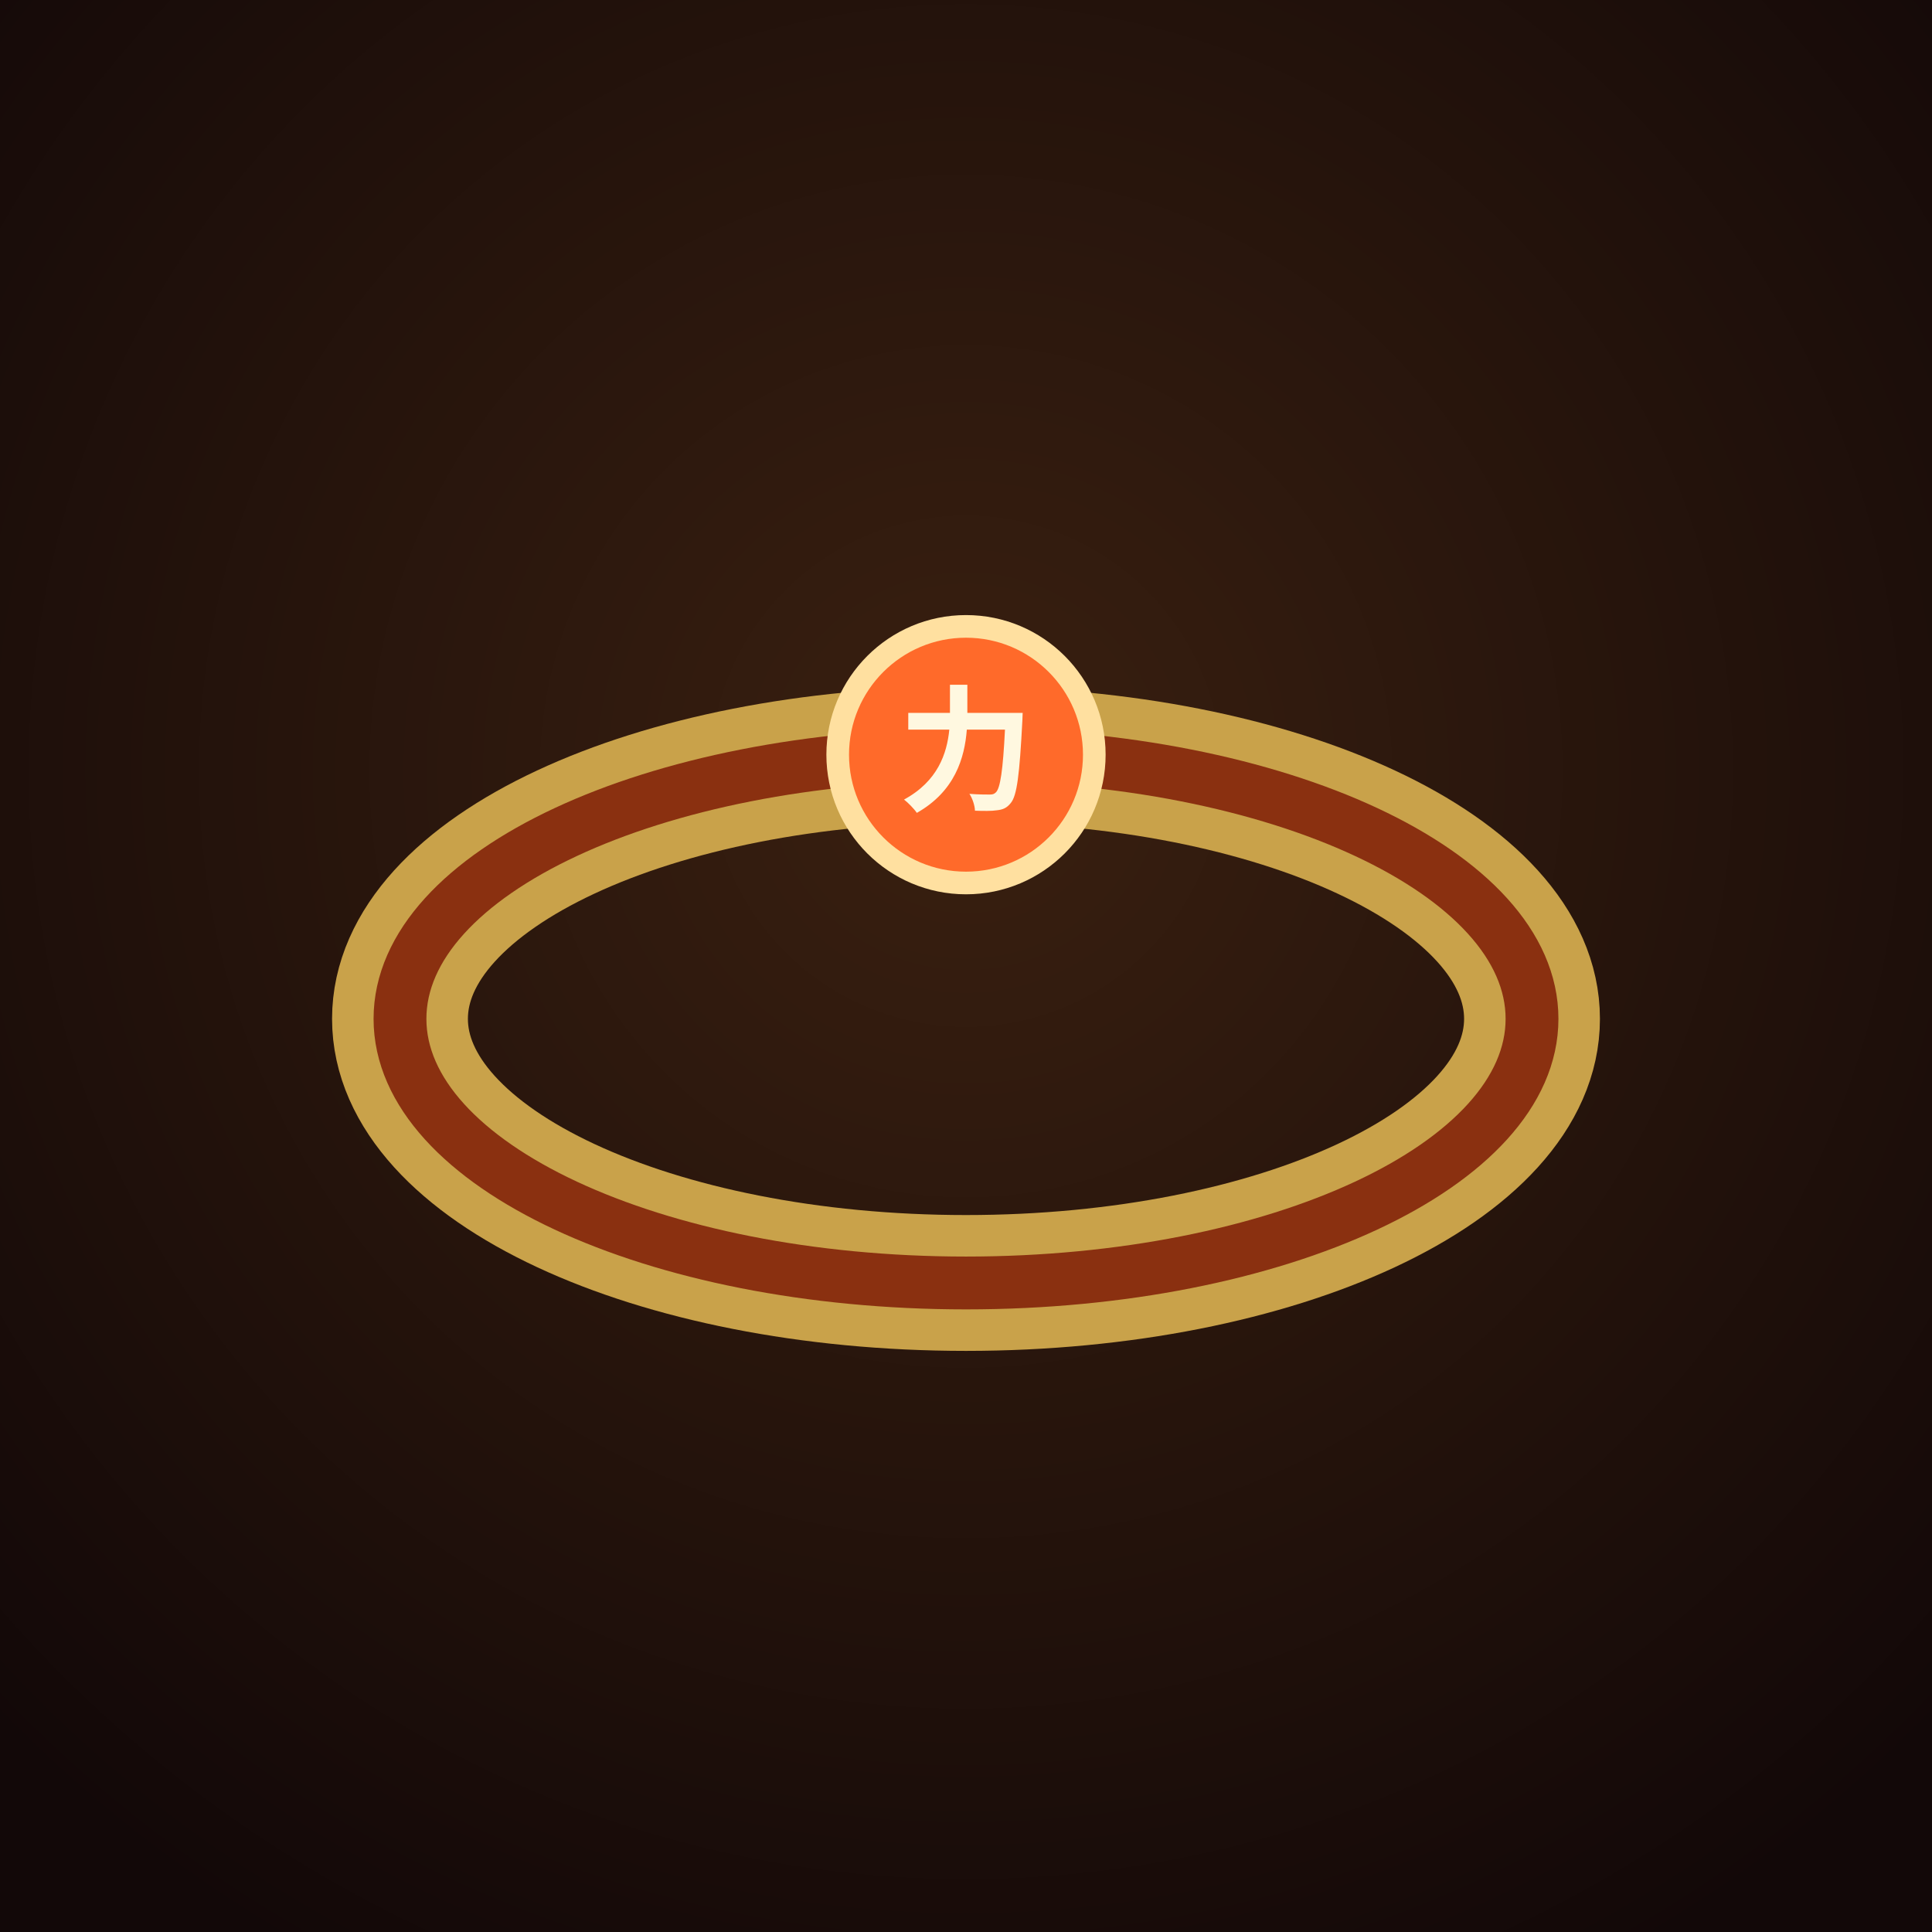
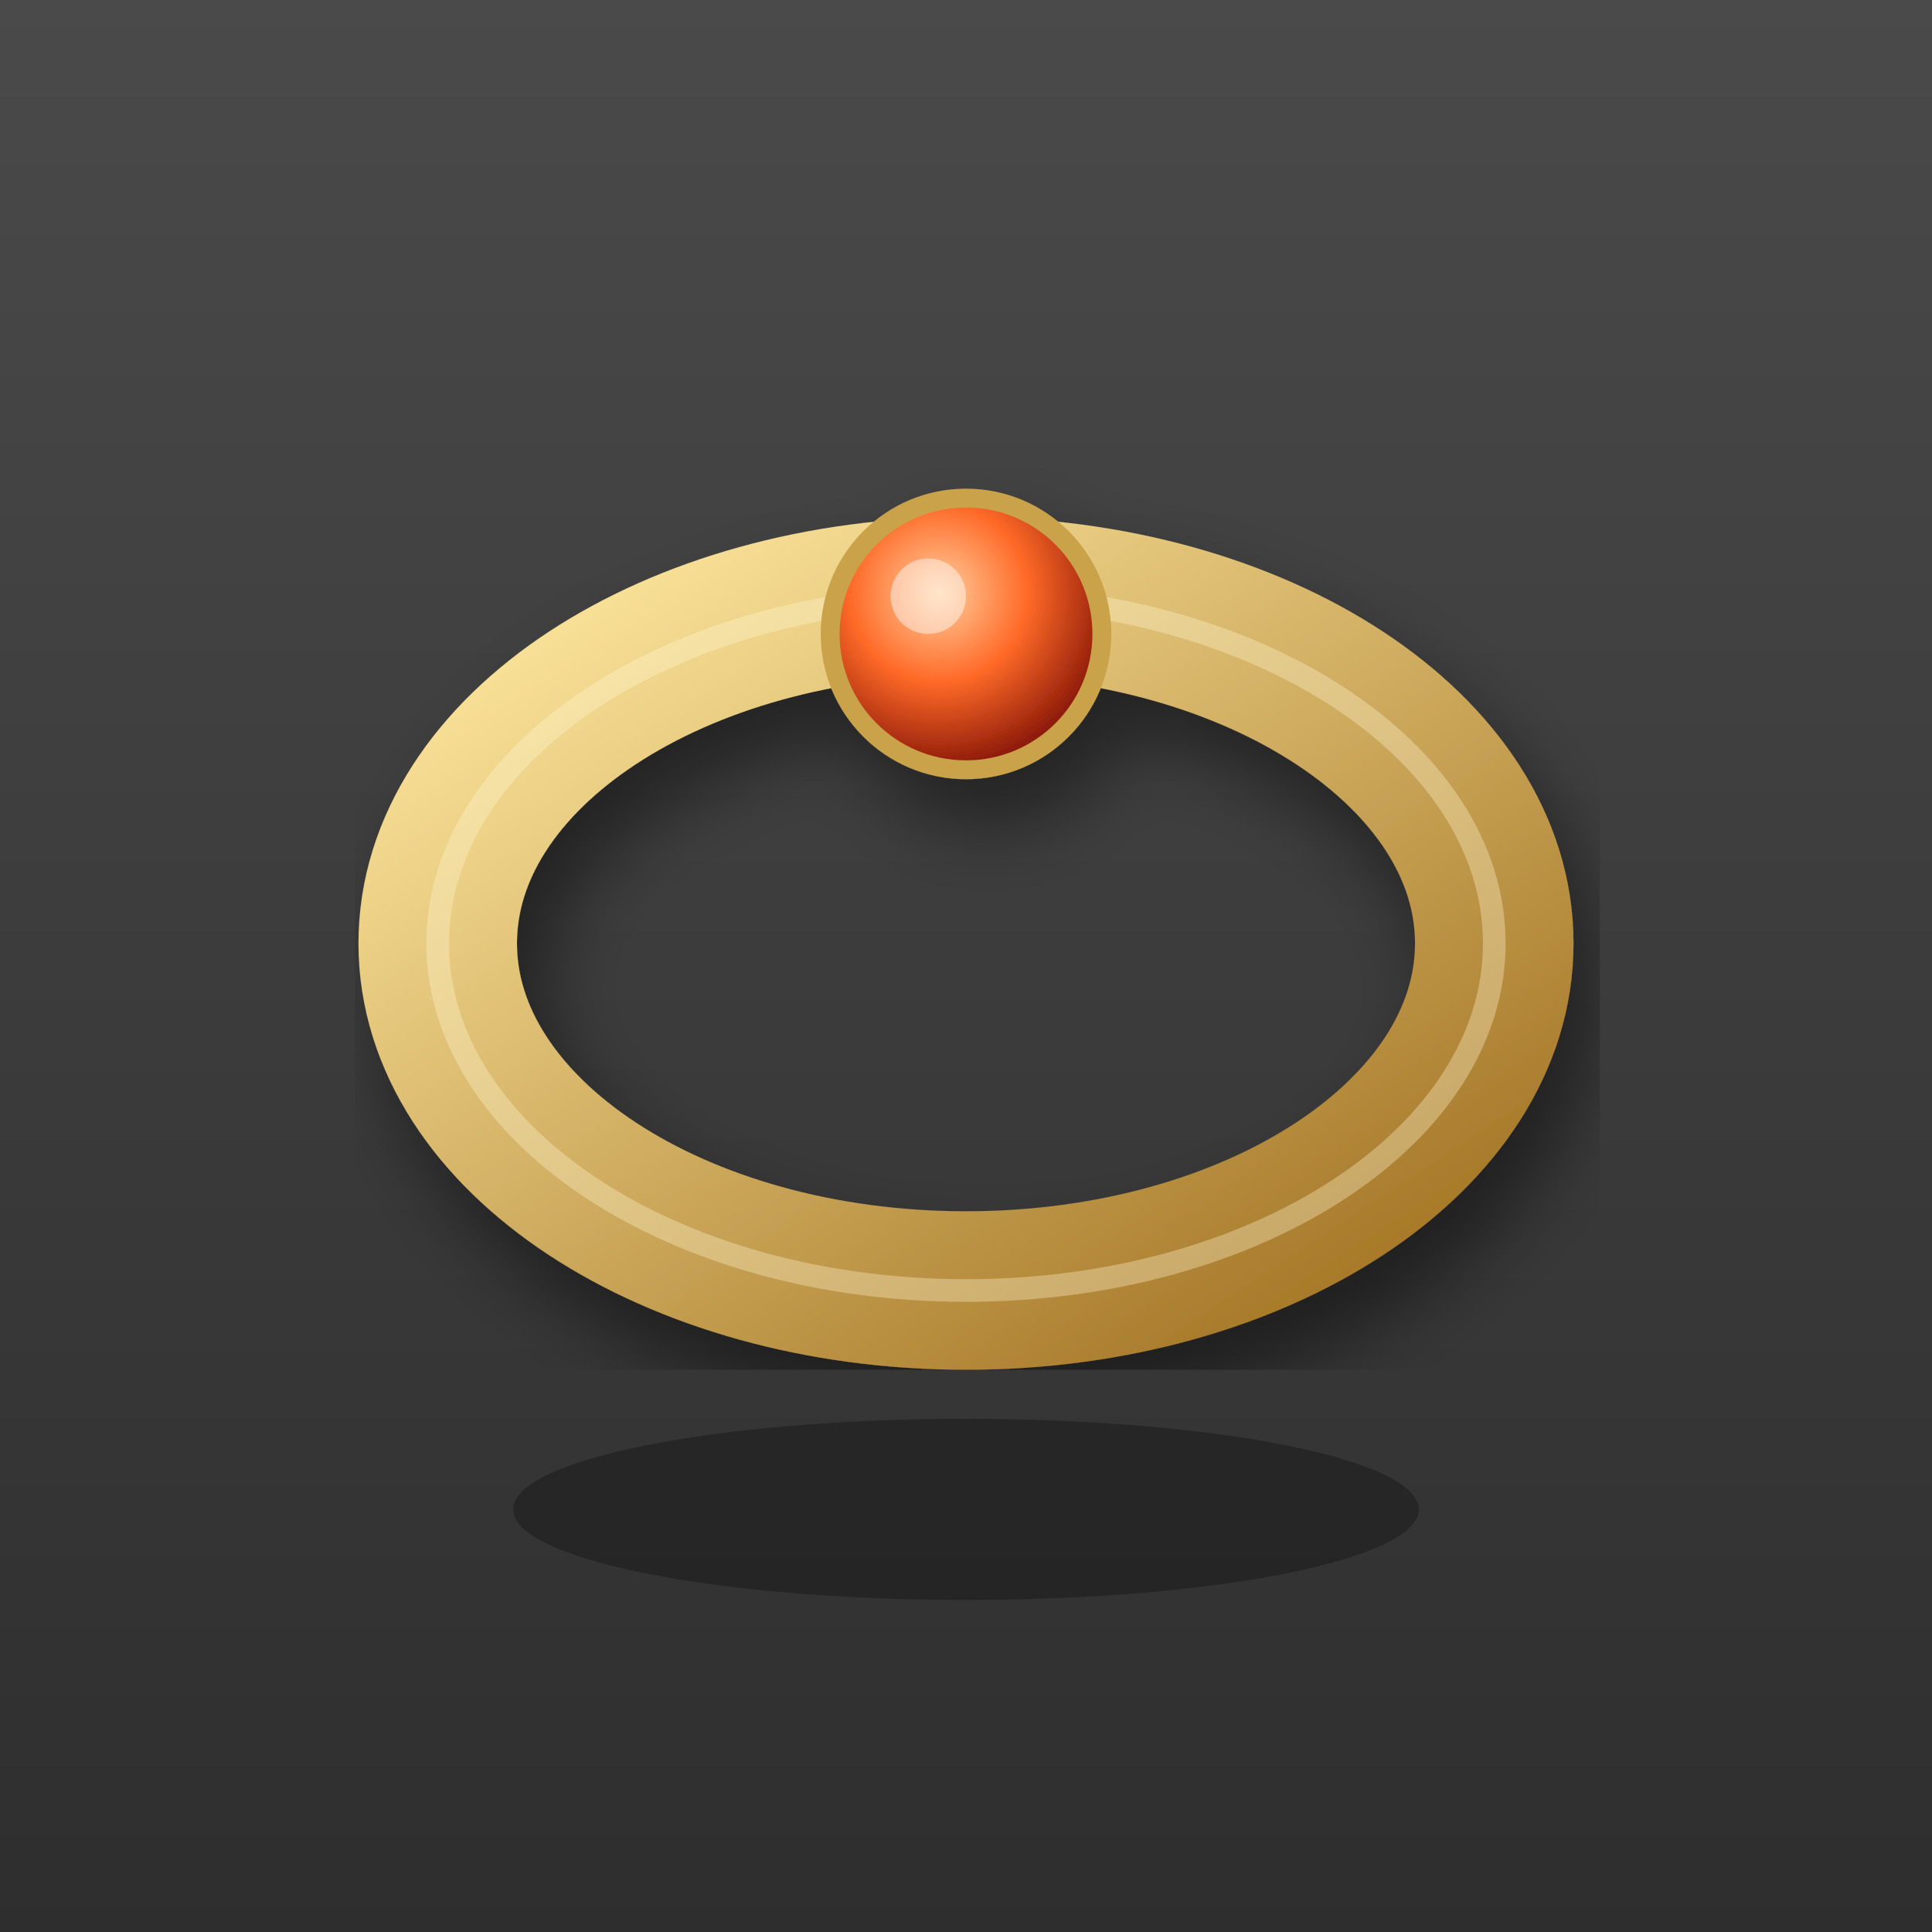
<svg xmlns="http://www.w3.org/2000/svg" viewBox="0 0 512 512">
  <defs>
-     <radialGradient id="bg" cx="50%" cy="40%" r="70%">
-       <stop offset="0" stop-color="#3a2010" />
-       <stop offset="1" stop-color="#120808" />
+     <linearGradient id="bg" x1="0" y1="0" x2="0" y2="1">
+       <stop offset="0" stop-color="#4a4a4a" />
+       <stop offset="1" stop-color="#2e2e2e" />
+     </linearGradient>
+     <linearGradient id="gold" x1="0" y1="0" x2="1" y2="1">
+       <stop offset="0" stop-color="#ffe9a0" />
+       <stop offset="1" stop-color="#a07020" />
+     </linearGradient>
+     <radialGradient id="gem" cx="40%" cy="35%" r="65%">
+       <stop offset="0" stop-color="#ffd0a0" />
+       <stop offset=".5" stop-color="#ff6a28" />
+       <stop offset="1" stop-color="#8a1808" />
    </radialGradient>
+     <filter id="soft">
+       <feDropShadow dx="6" dy="12" stdDeviation="10" flood-color="#000" flood-opacity=".45" />
+     </filter>
  </defs>
  <rect width="512" height="512" fill="url(#bg)" />
-   <ellipse cx="256" cy="270" rx="150" ry="70" fill="none" stroke="#c9a24a" stroke-width="36" />
-   <ellipse cx="256" cy="270" rx="150" ry="70" fill="none" stroke="#8a3010" stroke-width="14" />
-   <circle cx="256" cy="200" r="34" fill="#ff6a2a" stroke="#ffe0a0" stroke-width="6" />
-   <text x="256" y="212" text-anchor="middle" font-size="36" fill="#fff8e0" font-family="serif" font-weight="700">力</text>
+   <ellipse cx="256" cy="400" rx="120" ry="24" fill="#000" opacity=".28" />
+   <g filter="url(#soft)">
+     <ellipse cx="256" cy="250" rx="140" ry="92" fill="none" stroke="url(#gold)" stroke-width="42" />
+     <ellipse cx="256" cy="250" rx="140" ry="92" fill="none" stroke="#fff6d0" stroke-width="6" opacity=".35" />
+     <circle cx="256" cy="168" r="36" fill="url(#gem)" stroke="#c9a24a" stroke-width="5" />
+     <circle cx="246" cy="158" r="10" fill="#fff" opacity=".45" />
+   </g>
</svg>
